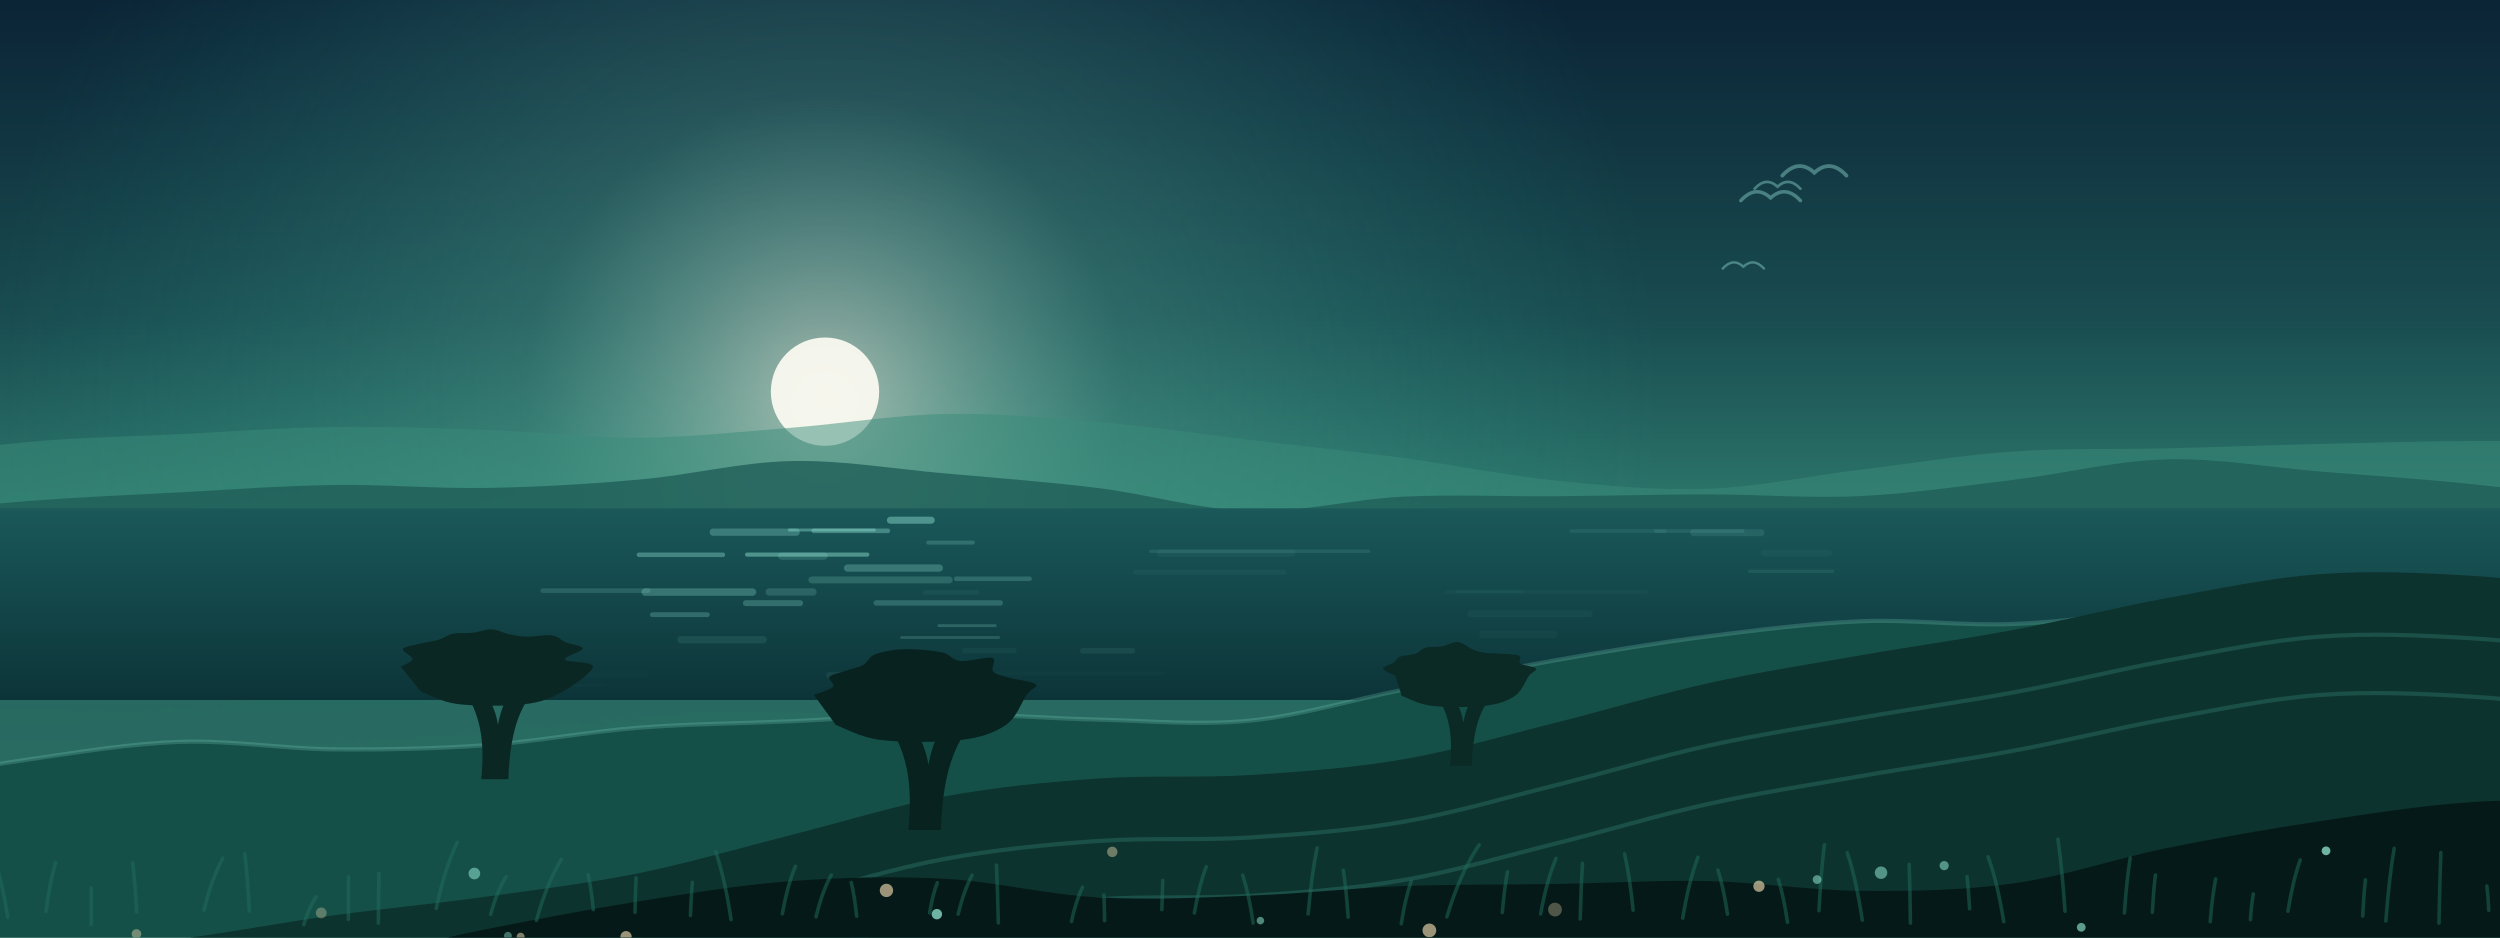
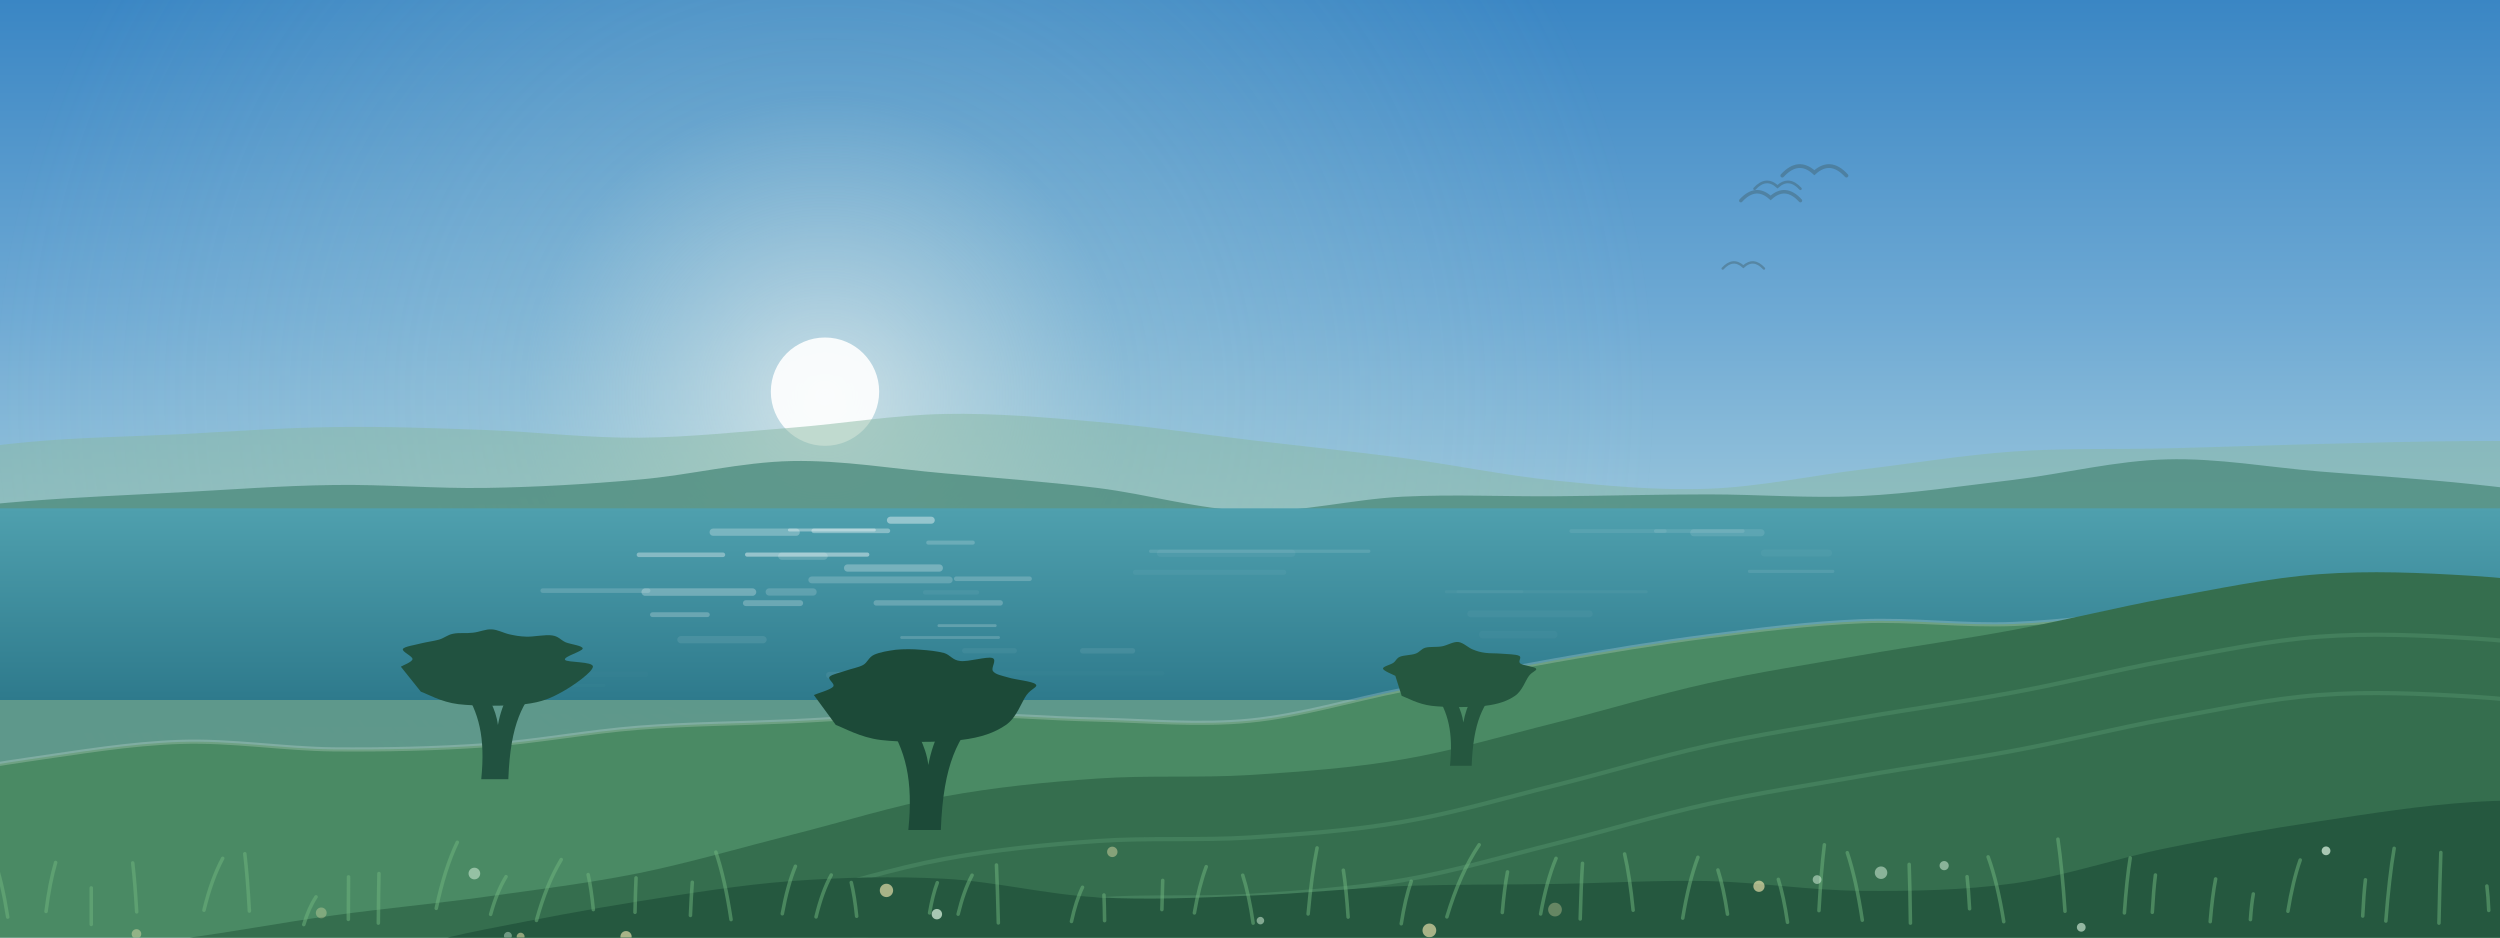
<svg xmlns="http://www.w3.org/2000/svg" viewBox="0 0 1200 450" width="1200" height="450" preserveAspectRatio="xMidYMid slice">
  <defs>
    <linearGradient id="g1" x1="0" y1="0" x2="0" y2="450" gradientUnits="userSpaceOnUse">
-       <stop offset="0" stop-color="#0B2436" />
-       <stop offset="0.34" stop-color="#194C50" />
-       <stop offset="0.64" stop-color="#358A78" />
-       <stop offset="1" stop-color="#9FD9B8" />
+       <stop offset="0" stop-color="#3A86C4" />
+       <stop offset="0.34" stop-color="#6FAAD4" />
+       <stop offset="0.64" stop-color="#A8CFDE" />
+       <stop offset="1" stop-color="#DCEDDC" />
    </linearGradient>
    <radialGradient id="g2" cx="396" cy="190" r="400" gradientUnits="userSpaceOnUse">
-       <stop offset="0" stop-color="#FFFAE8" stop-opacity="0.6" />
-       <stop offset="0.36" stop-color="#7FE0C4" stop-opacity="0.2" />
-       <stop offset="1" stop-color="#2DD4BF" stop-opacity="0" />
+       <stop offset="0" stop-color="#FFFDF0" stop-opacity="0.6" />
+       <stop offset="0.36" stop-color="#CFE8DC" stop-opacity="0.2" />
+       <stop offset="1" stop-color="#CFE8DC" stop-opacity="0" />
    </radialGradient>
    <linearGradient id="g3" x1="0" y1="244" x2="0" y2="336" gradientUnits="userSpaceOnUse">
-       <stop offset="0" stop-color="#1A585A" />
-       <stop offset="1" stop-color="#0C3438" />
+       <stop offset="0" stop-color="#4FA0AE" />
+       <stop offset="1" stop-color="#2E7A8C" />
    </linearGradient>
  </defs>
  <rect width="1200" height="450" fill="url(#g1)" />
  <rect width="1200" height="450" fill="url(#g2)" />
-   <circle cx="396" cy="188" r="26" fill="#FFFDF4" opacity="0.9" />
-   <g fill="none" stroke="#9AE6DA" stroke-width="1.3" stroke-linecap="round" opacity="0.4">
+   <circle cx="396" cy="188" r="26" fill="#FFFFFF" opacity="0.9" />
+   <g fill="none" stroke="#3E5A62" stroke-width="1.3" stroke-linecap="round" opacity="0.4">
    <path transform="translate(870.9 84.3) scale(1.4)" d="M-11 0q5.5 -6 11 -1q5.5 -5 11 1" />
    <path transform="translate(849.9 96.3) scale(1.3)" d="M-11 0q5.5 -6 11 -1q5.5 -5 11 1" />
    <path transform="translate(853.2 90.6) scale(1)" d="M-11 0q5.5 -6 11 -1q5.5 -5 11 1" />
    <path transform="translate(836.8 128.9) scale(0.9)" d="M-11 0q5.5 -6 11 -1q5.5 -5 11 1" />
  </g>
-   <path d="M-60 221.9C-47.8 220.2 -11.1 214.4 13.3 212.2C37.8 209.9 62.2 209.6 86.7 208.4C111.1 207.1 135.6 205.3 160 205C184.4 204.6 208.9 205.5 233.3 206.4C257.8 207.3 282.2 210.3 306.7 210.1C331.1 209.9 355.6 207.2 380 205.3C404.4 203.4 428.9 199.2 453.3 198.7C477.8 198.2 502.2 200.4 526.7 202.5C551.1 204.6 575.6 208.3 600 211.2C624.4 214.1 648.9 216.6 673.3 219.8C697.8 223.1 722.2 228.2 746.7 230.7C771.1 233.2 795.6 235.5 820 234.6C844.4 233.7 868.9 228.4 893.3 225.4C917.8 222.5 942.2 218.4 966.7 216.7C991.1 215 1015.6 215.8 1040 215.2C1064.4 214.6 1088.9 213.7 1113.3 213.1C1137.8 212.5 1162.2 211.8 1186.7 211.7C1211.1 211.5 1247.8 212.2 1260 212.3L1260 490L-60 490Z" fill="#3A8C79" opacity="0.5" />
-   <path d="M-60 247.8C-47.8 246.6 -11.1 242.4 13.3 240.5C37.8 238.6 62.2 237.6 86.7 236.3C111.1 235 135.6 233.1 160 232.8C184.4 232.4 208.9 234.6 233.3 234.2C257.8 233.8 282.2 232.4 306.7 230.2C331.1 228.1 355.6 221.8 380 221.3C404.4 220.8 428.9 225.1 453.3 227.2C477.8 229.4 502.2 231.2 526.7 234.2C551.1 237.2 575.6 244.6 600 245.3C624.4 246.1 648.9 239.6 673.3 238.4C697.8 237.2 722.2 238.4 746.7 238.2C771.1 238 795.6 237.3 820 237.3C844.4 237.3 868.9 239.3 893.3 238.1C917.8 236.9 942.2 233.2 966.7 230.3C991.1 227.3 1015.6 221.1 1040 220.5C1064.4 219.8 1088.9 224.3 1113.3 226.3C1137.8 228.3 1162.2 229.8 1186.7 232.4C1211.1 234.9 1247.8 240 1260 241.5L1260 490L-60 490Z" fill="#1F5E58" opacity="0.8" />
+   <path d="M-60 221.9C-47.8 220.2 -11.1 214.4 13.3 212.2C37.8 209.9 62.2 209.6 86.7 208.4C111.1 207.1 135.6 205.3 160 205C184.4 204.6 208.9 205.5 233.3 206.4C257.8 207.3 282.2 210.3 306.7 210.1C331.1 209.9 355.6 207.2 380 205.3C404.4 203.4 428.9 199.2 453.3 198.7C477.8 198.2 502.2 200.4 526.7 202.5C551.1 204.6 575.6 208.3 600 211.2C624.4 214.1 648.9 216.6 673.3 219.8C697.8 223.1 722.2 228.2 746.7 230.7C771.1 233.2 795.6 235.5 820 234.6C844.4 233.7 868.9 228.4 893.3 225.4C917.8 222.5 942.2 218.4 966.7 216.7C991.1 215 1015.6 215.8 1040 215.2C1064.4 214.6 1088.9 213.7 1113.3 213.1C1137.8 212.5 1162.2 211.8 1186.7 211.7C1211.1 211.5 1247.8 212.2 1260 212.3L1260 490L-60 490Z" fill="#87B8A2" opacity="0.5" />
+   <path d="M-60 247.8C-47.8 246.6 -11.1 242.4 13.3 240.5C37.8 238.6 62.2 237.6 86.7 236.3C111.1 235 135.6 233.1 160 232.8C184.4 232.4 208.9 234.6 233.3 234.2C257.8 233.8 282.2 232.4 306.7 230.2C331.1 228.1 355.6 221.8 380 221.3C404.4 220.8 428.9 225.1 453.3 227.2C477.8 229.4 502.2 231.2 526.7 234.2C551.1 237.2 575.6 244.6 600 245.3C624.4 246.1 648.9 239.6 673.3 238.4C697.8 237.2 722.2 238.4 746.7 238.2C771.1 238 795.6 237.3 820 237.3C844.4 237.3 868.9 239.3 893.3 238.1C917.8 236.9 942.2 233.2 966.7 230.3C991.1 227.3 1015.6 221.1 1040 220.5C1064.4 219.8 1088.9 224.3 1113.3 226.3C1137.8 228.3 1162.2 229.8 1186.7 232.4C1211.1 234.9 1247.8 240 1260 241.5L1260 490L-60 490Z" fill="#4E8C7E" opacity="0.8" />
  <rect x="0" y="244" width="1200" height="92" fill="url(#g3)" />
-   <g fill="#9BEEDF">
+   <g fill="#FFFFFF">
    <rect x="425.7" y="248" width="23" height="3.4" rx="1.7" opacity="0.406" />
    <rect x="389.5" y="253.7" width="37.8" height="2.2" rx="1.1" opacity="0.334" />
    <rect x="378.2" y="253.7" width="42.2" height="1.4" rx="0.7" opacity="0.368" />
    <rect x="340.6" y="253.7" width="43.3" height="3.5" rx="1.7" opacity="0.262" />
    <rect x="444.6" y="259.5" width="23.3" height="1.9" rx="0.9" opacity="0.189" />
    <rect x="357.6" y="265.2" width="59.7" height="2" rx="1" opacity="0.425" />
    <rect x="373.5" y="265.2" width="23.8" height="3.5" rx="1.8" opacity="0.162" />
    <rect x="305.6" y="265.2" width="42.5" height="2.2" rx="1.1" opacity="0.343" />
    <rect x="405.1" y="270.9" width="47.5" height="3.5" rx="1.7" opacity="0.269" />
    <rect x="457.9" y="276.7" width="37.4" height="2.2" rx="1.1" opacity="0.192" />
    <rect x="388" y="276.7" width="69.3" height="3.3" rx="1.7" opacity="0.182" />
    <rect x="307.9" y="282.4" width="55.1" height="3.6" rx="1.8" opacity="0.264" />
    <rect x="259.4" y="282.4" width="52.8" height="2.2" rx="1.1" opacity="0.156" />
    <rect x="367.5" y="282.4" width="24.5" height="3.5" rx="1.7" opacity="0.165" />
    <rect x="356.6" y="288.1" width="28.9" height="2.8" rx="1.4" opacity="0.237" />
    <rect x="419.3" y="288.1" width="62.1" height="2.6" rx="1.3" opacity="0.214" />
    <rect x="312" y="293.9" width="28.7" height="2.3" rx="1.2" opacity="0.232" />
    <rect x="450" y="299.6" width="28.4" height="1.4" rx="0.7" opacity="0.2" />
    <rect x="325.1" y="305.3" width="42.9" height="3.5" rx="1.8" opacity="0.087" />
    <rect x="432.1" y="305.3" width="47.9" height="1.4" rx="0.7" opacity="0.167" />
    <rect x="461.8" y="311.1" width="26.3" height="2.5" rx="1.2" opacity="0.05" />
    <rect x="518.4" y="311.1" width="26.5" height="2.6" rx="1.3" opacity="0.078" />
    <rect x="213.8" y="316.8" width="28.8" height="1.8" rx="0.9" opacity="0.1" />
    <rect x="396.5" y="322.5" width="20.4" height="3.2" rx="1.6" opacity="0.063" />
    <rect x="400.9" y="322.5" width="51.4" height="3.6" rx="1.8" opacity="0.029" />
    <rect x="439" y="328.3" width="21.8" height="2.6" rx="1.3" opacity="0.032" />
    <rect x="241.7" y="328.3" width="48.9" height="1.4" rx="0.7" opacity="0.014" />
    <rect x="238.5" y="334" width="37.3" height="2.2" rx="1.1" opacity="0" />
    <rect x="531.2" y="334" width="17.7" height="2.1" rx="1.1" opacity="0" />
  </g>
-   <g fill="#9BEEDF">
+   <g fill="#FFFFFF">
    <rect x="793.9" y="254" width="43.5" height="1.8" rx="0.9" opacity="0.1" />
    <rect x="811.3" y="254" width="35.7" height="3.4" rx="1.7" opacity="0.103" />
    <rect x="753.3" y="254" width="46.7" height="1.8" rx="0.9" opacity="0.078" />
    <rect x="555.3" y="263.8" width="66.5" height="3.5" rx="1.7" opacity="0.043" />
    <rect x="845.2" y="263.8" width="34.2" height="3.3" rx="1.7" opacity="0.039" />
    <rect x="551.5" y="263.8" width="106.3" height="1.6" rx="0.8" opacity="0.105" />
    <rect x="839" y="273.5" width="41.5" height="1.5" rx="0.7" opacity="0.088" />
    <rect x="543.8" y="273.5" width="73.6" height="2.4" rx="1.2" opacity="0.042" />
    <rect x="443" y="283.3" width="27" height="2.1" rx="1.1" opacity="0.047" />
    <rect x="699.1" y="283.3" width="32.1" height="1.4" rx="0.7" opacity="0.03" />
    <rect x="693.5" y="283.3" width="97.4" height="1.5" rx="0.8" opacity="0.036" />
    <rect x="704.3" y="293" width="60.2" height="3.3" rx="1.7" opacity="0.036" />
    <rect x="997.6" y="302.8" width="32" height="3.1" rx="1.5" opacity="0.014" />
    <rect x="709.9" y="302.8" width="37.7" height="3.6" rx="1.8" opacity="0.028" />
    <rect x="833.1" y="302.8" width="40.5" height="2.8" rx="1.4" opacity="0.022" />
    <rect x="926.7" y="312.5" width="81.9" height="2.3" rx="1.1" opacity="0.027" />
    <rect x="473.6" y="322.3" width="85.3" height="1.8" rx="0.9" opacity="0.015" />
    <rect x="236.3" y="322.3" width="74.8" height="2.7" rx="1.3" opacity="0.009" />
    <rect x="591.7" y="332" width="69" height="2.6" rx="1.3" opacity="0" />
  </g>
-   <path d="M-60 377.1C-47.8 375 -11.1 368.1 13.3 364.6C37.8 361.1 62.2 356.9 86.7 356.1C111.1 355.3 135.6 359.4 160 359.7C184.4 359.9 208.9 359.4 233.3 357.7C257.8 355.9 282.2 351.2 306.7 349.3C331.1 347.4 355.6 347.3 380 346.2C404.4 345.1 428.9 342.9 453.3 342.8C477.8 342.6 502.2 344.9 526.7 345.4C551.1 346 575.6 348.3 600 345.9C624.4 343.5 648.9 335.9 673.3 331.1C697.8 326.2 722.2 321.2 746.7 316.9C771.1 312.6 795.6 308.5 820 305.4C844.4 302.3 868.9 299.2 893.3 298.2C917.8 297.2 942.2 300.5 966.7 299.5C991.1 298.5 1015.6 295 1040 292.2C1064.4 289.3 1088.9 284.2 1113.3 282.3C1137.8 280.3 1162.2 280.9 1186.7 280.5C1211.1 280.1 1247.8 279.9 1260 279.8L1260 490L-60 490Z" fill="#155048" />
-   <path d="M-60 377.1C-47.8 375 -11.1 368.1 13.3 364.6C37.8 361.1 62.2 356.9 86.7 356.1C111.1 355.3 135.6 359.4 160 359.7C184.4 359.9 208.9 359.4 233.3 357.7C257.8 355.9 282.2 351.2 306.7 349.3C331.1 347.4 355.6 347.3 380 346.2C404.4 345.1 428.9 342.9 453.3 342.8C477.8 342.6 502.2 344.9 526.7 345.4C551.1 346 575.6 348.3 600 345.9C624.4 343.5 648.9 335.9 673.3 331.1C697.8 326.2 722.2 321.2 746.7 316.9C771.1 312.6 795.6 308.5 820 305.4C844.4 302.3 868.9 299.2 893.3 298.2C917.8 297.2 942.2 300.5 966.7 299.5C991.1 298.5 1015.6 295 1040 292.2C1064.4 289.3 1088.9 284.2 1113.3 282.3C1137.8 280.3 1162.2 280.9 1186.7 280.5C1211.1 280.1 1247.8 279.9 1260 279.8" fill="none" stroke="#8FEDD9" stroke-width="2" opacity="0.2" />
-   <path d="M-60 454.3C-47.8 454.9 -11.1 458.5 13.3 457.9C37.8 457.3 62.2 453.7 86.7 450.6C111.1 447.5 135.6 442.7 160 439.4C184.4 436 208.9 433.8 233.3 430.4C257.8 427 282.2 424 306.7 419.1C331.1 414.1 355.6 406.9 380 400.7C404.4 394.6 428.9 386.8 453.3 382.3C477.8 377.8 502.2 375.4 526.7 373.7C551.1 372 575.6 373.5 600 372C624.4 370.4 648.9 368.7 673.3 364.5C697.8 360.3 722.2 353 746.7 346.9C771.1 340.8 795.6 333.3 820 327.9C844.4 322.5 868.9 318.8 893.3 314.5C917.8 310.2 942.2 306.9 966.7 302.3C991.1 297.8 1015.6 291.6 1040 287.1C1064.4 282.7 1088.9 277.4 1113.3 275.6C1137.8 273.8 1162.2 274.9 1186.7 276.4C1211.1 277.8 1247.8 283.1 1260 284.5L1260 490L-60 490Z" fill="#0D332E" />
-   <g fill="none" stroke="#5EEAD4" stroke-width="2" opacity="0.16">
+   <path d="M-60 377.1C-47.8 375 -11.1 368.1 13.3 364.6C37.8 361.1 62.2 356.9 86.7 356.1C111.1 355.3 135.6 359.4 160 359.7C184.4 359.9 208.9 359.4 233.3 357.7C257.8 355.9 282.2 351.2 306.7 349.3C331.1 347.4 355.6 347.3 380 346.2C404.4 345.1 428.9 342.9 453.3 342.8C477.8 342.6 502.2 344.9 526.7 345.4C551.1 346 575.6 348.3 600 345.9C624.4 343.5 648.9 335.9 673.3 331.1C697.8 326.2 722.2 321.2 746.7 316.9C771.1 312.6 795.6 308.5 820 305.4C844.4 302.3 868.9 299.2 893.3 298.2C917.8 297.2 942.2 300.5 966.7 299.5C991.1 298.5 1015.6 295 1040 292.2C1064.4 289.3 1088.9 284.2 1113.3 282.3C1137.8 280.3 1162.2 280.9 1186.7 280.5C1211.1 280.1 1247.8 279.9 1260 279.8L1260 490L-60 490Z" fill="#4A8A64" />
+   <path d="M-60 377.1C-47.8 375 -11.1 368.1 13.3 364.6C37.8 361.1 62.2 356.9 86.7 356.1C111.1 355.3 135.6 359.4 160 359.7C184.4 359.9 208.9 359.4 233.3 357.7C257.8 355.9 282.2 351.2 306.7 349.3C331.1 347.4 355.6 347.3 380 346.2C404.4 345.1 428.9 342.9 453.3 342.8C477.8 342.6 502.2 344.9 526.7 345.4C551.1 346 575.6 348.3 600 345.9C624.4 343.5 648.9 335.9 673.3 331.1C697.8 326.2 722.2 321.2 746.7 316.9C771.1 312.6 795.6 308.5 820 305.4C844.4 302.3 868.9 299.2 893.3 298.2C917.8 297.2 942.2 300.5 966.7 299.5C991.1 298.5 1015.6 295 1040 292.2C1064.4 289.3 1088.9 284.2 1113.3 282.3C1137.8 280.3 1162.2 280.9 1186.7 280.5C1211.1 280.1 1247.8 279.9 1260 279.8" fill="none" stroke="#FFFFFF" stroke-width="2" opacity="0.2" />
+   <path d="M-60 454.3C-47.8 454.9 -11.1 458.5 13.3 457.9C37.8 457.3 62.2 453.7 86.7 450.6C111.1 447.5 135.6 442.7 160 439.4C184.4 436 208.9 433.8 233.3 430.4C257.8 427 282.2 424 306.7 419.1C331.1 414.1 355.6 406.9 380 400.7C404.4 394.6 428.9 386.8 453.3 382.3C477.8 377.8 502.2 375.4 526.7 373.7C551.1 372 575.6 373.5 600 372C624.4 370.4 648.9 368.7 673.3 364.5C697.8 360.3 722.2 353 746.7 346.9C771.1 340.8 795.6 333.3 820 327.9C844.4 322.5 868.9 318.8 893.3 314.5C917.8 310.2 942.2 306.9 966.7 302.3C991.1 297.8 1015.6 291.6 1040 287.1C1064.4 282.7 1088.9 277.4 1113.3 275.6C1137.8 273.8 1162.2 274.9 1186.7 276.4C1211.1 277.8 1247.8 283.1 1260 284.5L1260 490L-60 490Z" fill="#356E4E" />
+   <g fill="none" stroke="#8FD9A8" stroke-width="2" opacity="0.16">
    <path d="M-60 484.3C-47.8 484.9 -11.1 488.5 13.3 487.9C37.8 487.3 62.2 483.7 86.7 480.6C111.1 477.5 135.6 472.7 160 469.4C184.4 466 208.9 463.8 233.3 460.4C257.8 457 282.2 454 306.7 449.1C331.1 444.1 355.6 436.9 380 430.7C404.4 424.6 428.9 416.8 453.3 412.3C477.8 407.8 502.2 405.4 526.7 403.7C551.1 402 575.6 403.5 600 402C624.4 400.4 648.9 398.7 673.3 394.5C697.8 390.3 722.2 383 746.7 376.9C771.1 370.8 795.6 363.3 820 357.9C844.4 352.5 868.9 348.8 893.3 344.5C917.8 340.2 942.2 336.9 966.7 332.3C991.1 327.8 1015.6 321.6 1040 317.1C1064.4 312.7 1088.9 307.4 1113.3 305.6C1137.8 303.8 1162.2 304.9 1186.7 306.4C1211.1 307.8 1247.8 313.1 1260 314.5" />
    <path d="M-60 512.3C-47.8 512.9 -11.1 516.5 13.3 515.9C37.8 515.3 62.2 511.7 86.7 508.6C111.1 505.5 135.6 500.7 160 497.4C184.4 494 208.9 491.8 233.3 488.4C257.8 485 282.2 482 306.7 477.1C331.1 472.1 355.6 464.9 380 458.7C404.4 452.6 428.9 444.8 453.3 440.3C477.8 435.8 502.2 433.4 526.7 431.7C551.1 430 575.6 431.5 600 430C624.4 428.4 648.9 426.7 673.3 422.5C697.8 418.3 722.2 411 746.7 404.9C771.1 398.8 795.6 391.3 820 385.9C844.4 380.5 868.9 376.8 893.3 372.5C917.8 368.2 942.2 364.9 966.7 360.3C991.1 355.8 1015.6 349.6 1040 345.1C1064.4 340.7 1088.9 335.4 1113.3 333.6C1137.8 331.8 1162.2 332.9 1186.7 334.4C1211.1 335.8 1247.8 341.1 1260 342.5" />
  </g>
-   <g transform="translate(236 372) scale(1)" fill="#0A2723">
+   <g transform="translate(236 372) scale(1)" fill="#215240">
    <path d="M-5 2c2 -20 -1 -32 -9 -44l7 -5c5 9 9 15 10 23c2 -11 7 -20 15 -27l6 6c-9 10 -15 20 -16 47Z" />
    <path d="M-43.6 -52C-42.7 -52.6 -38.2 -54.2 -38 -55.6C-37.8 -57 -43.3 -59.2 -42.6 -60.5C-41.9 -61.7 -36.7 -62.4 -33.8 -63.2C-30.9 -63.9 -27.7 -64.3 -25.2 -65C-22.6 -65.8 -21.2 -67.3 -18.5 -67.8C-15.8 -68.4 -12.1 -67.9 -9 -68.3C-5.9 -68.6 -2.9 -70.1 0 -69.9C2.9 -69.8 5.8 -68.1 8.6 -67.5C11.4 -66.9 13.4 -66.5 16.8 -66.4C20.2 -66.3 25.9 -67.5 29 -67C32.1 -66.6 33.1 -64.8 35.5 -63.7C38 -62.7 43.7 -62.1 43.7 -60.7C43.6 -59.3 34.3 -56.8 35.2 -55.3C36 -53.9 48.8 -54.6 48.6 -52C48.4 -49.4 39.4 -43 34 -40C28.6 -37 24.3 -35 16 -34C7.7 -33 -7.7 -33 -16 -34C-24.3 -35 -31 -39 -34 -40Z" />
  </g>
-   <g transform="translate(442 396) scale(1.2)" fill="#082220">
+   <g transform="translate(442 396) scale(1.2)" fill="#1C4A38">
    <path d="M-5 2c2 -20 -1 -32 -9 -44l7 -5c5 9 9 15 10 23c2 -11 7 -20 15 -27l6 6c-9 10 -15 20 -16 47Z" />
    <path d="M-42.8 -52C-41.5 -52.6 -36.1 -54.1 -35.1 -55.3C-34.1 -56.5 -37.4 -58.2 -36.5 -59.3C-35.6 -60.3 -32 -61 -29.8 -61.8C-27.5 -62.6 -25 -63 -23.1 -64C-21.3 -65 -20.9 -67.1 -18.7 -68.1C-16.5 -69.1 -13.1 -69.7 -10 -70.1C-6.9 -70.4 -3.2 -70.4 0 -70.1C3.2 -69.9 6.6 -69.5 9.3 -68.8C11.9 -68 12.6 -65.9 15.8 -65.6C19 -65.2 26.4 -67.5 28.6 -66.8C30.7 -66.1 27.8 -62.8 28.9 -61.5C29.9 -60.2 32.2 -59.8 35 -59C37.8 -58.1 44.7 -57.5 45.9 -56.3C47.1 -55.2 44.3 -54.7 42.3 -52C40.3 -49.3 38.4 -43 34 -40C29.6 -37 24.3 -35 16 -34C7.7 -33 -7.7 -33 -16 -34C-24.3 -35 -31 -39 -34 -40Z" />
  </g>
-   <g transform="translate(700 366) scale(0.8)" fill="#0B2A26">
+   <g transform="translate(700 366) scale(0.8)" fill="#25573F">
    <path d="M-5 2c2 -20 -1 -32 -9 -44l7 -5c5 9 9 15 10 23c2 -11 7 -20 15 -27l6 6c-9 10 -15 20 -16 47Z" />
    <path d="M-37.8 -52C-39.1 -52.7 -45 -55 -45.2 -56.3C-45.4 -57.6 -40.7 -58.6 -39 -59.8C-37.3 -61 -37.2 -62.6 -34.9 -63.5C-32.7 -64.4 -28.2 -64.4 -25.7 -65.3C-23.1 -66.2 -22.3 -68.2 -19.7 -68.9C-17 -69.6 -13.1 -69.1 -9.8 -69.7C-6.5 -70.3 -3.1 -72.6 0 -72.3C3.1 -71.9 6 -68.8 8.7 -67.8C11.4 -66.7 13.2 -66.2 16.1 -65.8C18.9 -65.4 22.3 -65.6 25.7 -65.3C29.1 -65 34.6 -65 36.5 -64C38.4 -63.1 35.5 -60.7 37.2 -59.4C38.9 -58.1 45.7 -57.6 46.6 -56.4C47.5 -55.2 44.5 -54.7 42.4 -52C40.3 -49.3 38.4 -43 34 -40C29.6 -37 24.3 -35 16 -34C7.7 -33 -7.7 -33 -16 -34C-24.3 -35 -31 -39 -34 -40Z" />
  </g>
-   <path d="M-60 467.9C-47.8 466.9 -11.1 462.6 13.3 461.8C37.8 460.9 62.2 463 86.7 462.9C111.1 462.8 135.6 464 160 461.2C184.4 458.4 208.9 450.7 233.3 446C257.8 441.2 282.2 436.5 306.7 432.6C331.1 428.8 355.6 424.7 380 422.9C404.4 421.1 428.9 420.5 453.3 421.8C477.8 423.1 502.2 429.4 526.7 430.7C551.1 432.1 575.6 430.9 600 429.9C624.4 429 648.9 426.3 673.3 425.3C697.8 424.4 722.2 424.7 746.7 424.3C771.1 423.9 795.6 422.4 820 422.9C844.4 423.5 868.9 427.4 893.3 427.6C917.8 427.8 942.2 427.4 966.7 424C991.1 420.6 1015.6 412 1040 407.1C1064.4 402.1 1088.9 397.9 1113.3 394.2C1137.8 390.5 1162.2 386.6 1186.7 385C1211.1 383.3 1247.8 384.4 1260 384.3L1260 490L-60 490Z" fill="#051A18" />
-   <g fill="none" stroke="#206B5C" stroke-width="1.7" stroke-linecap="round" opacity="0.5">
+   <path d="M-60 467.9C-47.8 466.9 -11.1 462.6 13.3 461.8C37.8 460.9 62.2 463 86.7 462.9C111.1 462.8 135.6 464 160 461.2C184.4 458.4 208.9 450.7 233.3 446C257.8 441.2 282.2 436.5 306.7 432.6C331.1 428.8 355.6 424.7 380 422.9C404.4 421.1 428.9 420.5 453.3 421.8C477.8 423.1 502.2 429.4 526.7 430.7C551.1 432.1 575.6 430.9 600 429.9C624.4 429 648.9 426.3 673.3 425.3C697.8 424.4 722.2 424.7 746.7 424.3C771.1 423.9 795.6 422.4 820 422.9C844.4 423.5 868.9 427.4 893.3 427.6C917.8 427.8 942.2 427.4 966.7 424C991.1 420.6 1015.6 412 1040 407.1C1064.4 402.1 1088.9 397.9 1113.3 394.2C1137.8 390.5 1162.2 386.6 1186.7 385C1211.1 383.3 1247.8 384.4 1260 384.3L1260 490L-60 490Z" fill="#25583F" />
+   <g fill="none" stroke="#6FB57E" stroke-width="1.7" stroke-linecap="round" opacity="0.5">
    <path d="M-24.1 443.1q1 -11.4 2.4 -19.1M3.7 440.2q-2.6 -16.7 -6.5 -27.8M22.1 437.5q1.8 -14.1 4.6 -23.5M43.8 443.7q0 -10.5 0 -17.5M65.6 437.7q-0.8 -14.1 -1.9 -23.5M97.9 436.9q3.6 -14.9 9 -24.9M119.7 437.3q-0.9 -16.5 -2.2 -27.5M145.8 443.8q2.4 -8 5.9 -13.3M167.2 441.3q0 -12.2 0.1 -20.4M181.6 443.1q0.1 -14.3 0.3 -23.8M209.4 436q4 -19 10.1 -31.7M235.5 438.9q3 -10.9 7.4 -18.1M257.5 441.8q4.8 -17.5 11.9 -29.2M284.8 436.6q-1 -10.1 -2.5 -16.8M304.8 437.9q0.2 -9.9 0.5 -16.5M331.4 439.4q0.4 -9.5 0.9 -15.9M350.9 441.4q-2.9 -19.4 -7.3 -32.4M375.5 438.6q2.5 -13.7 6.3 -22.8M391.7 440.1q2.9 -12.1 7.3 -20.1M411.2 439.8q-1 -9.7 -2.6 -16.2M446.2 438.2q1.5 -8.7 3.7 -14.5M459.9 438.8q2.7 -11.2 6.7 -18.7M479.2 443q-0.4 -16.7 -0.9 -27.8M514.3 442.3q2.1 -9.8 5.3 -16.4M530.2 441.9q-0.1 -7.4 -0.3 -12.3M557.7 436.6q0.2 -8.4 0.4 -14M573.3 438.2q2.3 -13.3 5.7 -22.2M601.5 443.1q-2 -13.8 -5 -23M627.9 438.7q1.7 -19 4.3 -31.7M647.1 440.2q-0.9 -13.5 -2.3 -22.5M672.6 443.4q1.9 -12.2 4.8 -20.4M694.5 440.1q6.2 -20.8 15.5 -34.6M721.1 438q1 -11.7 2.5 -19.5M739.5 438.7q2.9 -16 7.4 -26.7M758.5 441.1q0.4 -16 1.1 -26.7M783.9 436.9q-1.6 -16.2 -4.1 -27M807.7 440.7q2.9 -17.5 7.3 -29.2M829.2 438.8q-1.9 -12.7 -4.6 -21.2M858 442.7q-1.8 -12.3 -4.4 -20.6M873.1 437.1q1 -18.9 2.6 -31.6M893.9 441.7q-2.9 -19.4 -7.2 -32.4M917 443.1q-0.2 -16.9 -0.6 -28.2M945.4 436.2q-0.5 -9.3 -1.2 -15.4M961.8 442.4q-3 -18.7 -7.5 -31.1M991.2 437.4q-1.4 -20.7 -3.4 -34.6M1019.7 438.2q1.1 -15.8 2.8 -26.4M1033.1 437.9q0.6 -10.8 1.5 -17.9M1060.9 442.4q1 -12.3 2.6 -20.5M1080.2 441.4q0.5 -7.4 1.4 -12.3M1098.2 437.4q2.4 -14.7 5.9 -24.6M1134.1 439.7q0.5 -10.5 1.3 -17.4M1145.2 442.1q1.6 -20.9 4 -34.9M1170.7 443.1q0.4 -20.4 0.9 -33.9M1194.6 437q-0.3 -7 -0.9 -11.7" />
  </g>
  <g>
-     <circle cx="1116.5" cy="408.4" r="2.1" fill="#9BF3E0" opacity="0.7" />
-     <circle cx="65.5" cy="448.3" r="2.3" fill="#FFE6B8" opacity="0.4" />
-     <circle cx="844.3" cy="425.4" r="2.7" fill="#FFE6B8" opacity="0.6" />
-     <circle cx="933.2" cy="415.5" r="2.2" fill="#9BF3E0" opacity="0.5" />
-     <circle cx="902.9" cy="418.9" r="3" fill="#9BF3E0" opacity="0.5" />
-     <circle cx="999" cy="445.1" r="2.1" fill="#9BF3E0" opacity="0.6" />
-     <circle cx="605" cy="441.9" r="1.8" fill="#9BF3E0" opacity="0.5" />
-     <circle cx="300.5" cy="449.6" r="2.7" fill="#FFE6B8" opacity="0.6" />
-     <circle cx="533.9" cy="408.9" r="2.5" fill="#FFE6B8" opacity="0.4" />
-     <circle cx="227.7" cy="419.3" r="2.8" fill="#9BF3E0" opacity="0.5" />
-     <circle cx="249.9" cy="449.6" r="1.9" fill="#FFE6B8" opacity="0.5" />
-     <circle cx="243.8" cy="449.2" r="1.9" fill="#9BF3E0" opacity="0.4" />
-     <circle cx="425.5" cy="427.4" r="3.2" fill="#FFE6B8" opacity="0.6" />
-     <circle cx="686.1" cy="446.6" r="3.3" fill="#FFE6B8" opacity="0.6" />
-     <circle cx="746.4" cy="436.6" r="3.3" fill="#FFE6B8" opacity="0.3" />
-     <circle cx="154.2" cy="438.2" r="2.6" fill="#FFE6B8" opacity="0.3" />
-     <circle cx="449.7" cy="438.8" r="2.5" fill="#9BF3E0" opacity="0.7" />
-     <circle cx="872.2" cy="422.2" r="2.1" fill="#9BF3E0" opacity="0.5" />
+     <circle cx="1116.5" cy="408.4" r="2.1" fill="#DFF8E4" opacity="0.7" />
+     <circle cx="65.5" cy="448.3" r="2.3" fill="#FFF0B8" opacity="0.4" />
+     <circle cx="844.3" cy="425.4" r="2.7" fill="#FFF0B8" opacity="0.6" />
+     <circle cx="933.2" cy="415.5" r="2.2" fill="#DFF8E4" opacity="0.5" />
+     <circle cx="902.9" cy="418.9" r="3" fill="#DFF8E4" opacity="0.5" />
+     <circle cx="999" cy="445.1" r="2.1" fill="#DFF8E4" opacity="0.6" />
+     <circle cx="605" cy="441.9" r="1.8" fill="#DFF8E4" opacity="0.5" />
+     <circle cx="300.5" cy="449.6" r="2.7" fill="#FFF0B8" opacity="0.6" />
+     <circle cx="533.9" cy="408.9" r="2.5" fill="#FFF0B8" opacity="0.4" />
+     <circle cx="227.7" cy="419.3" r="2.8" fill="#DFF8E4" opacity="0.5" />
+     <circle cx="249.9" cy="449.6" r="1.9" fill="#FFF0B8" opacity="0.5" />
+     <circle cx="243.8" cy="449.2" r="1.9" fill="#DFF8E4" opacity="0.4" />
+     <circle cx="425.5" cy="427.4" r="3.2" fill="#FFF0B8" opacity="0.6" />
+     <circle cx="686.1" cy="446.6" r="3.3" fill="#FFF0B8" opacity="0.6" />
+     <circle cx="746.4" cy="436.6" r="3.3" fill="#FFF0B8" opacity="0.3" />
+     <circle cx="154.2" cy="438.2" r="2.6" fill="#FFF0B8" opacity="0.3" />
+     <circle cx="449.7" cy="438.8" r="2.5" fill="#DFF8E4" opacity="0.7" />
+     <circle cx="872.2" cy="422.2" r="2.1" fill="#DFF8E4" opacity="0.5" />
  </g>
</svg>
